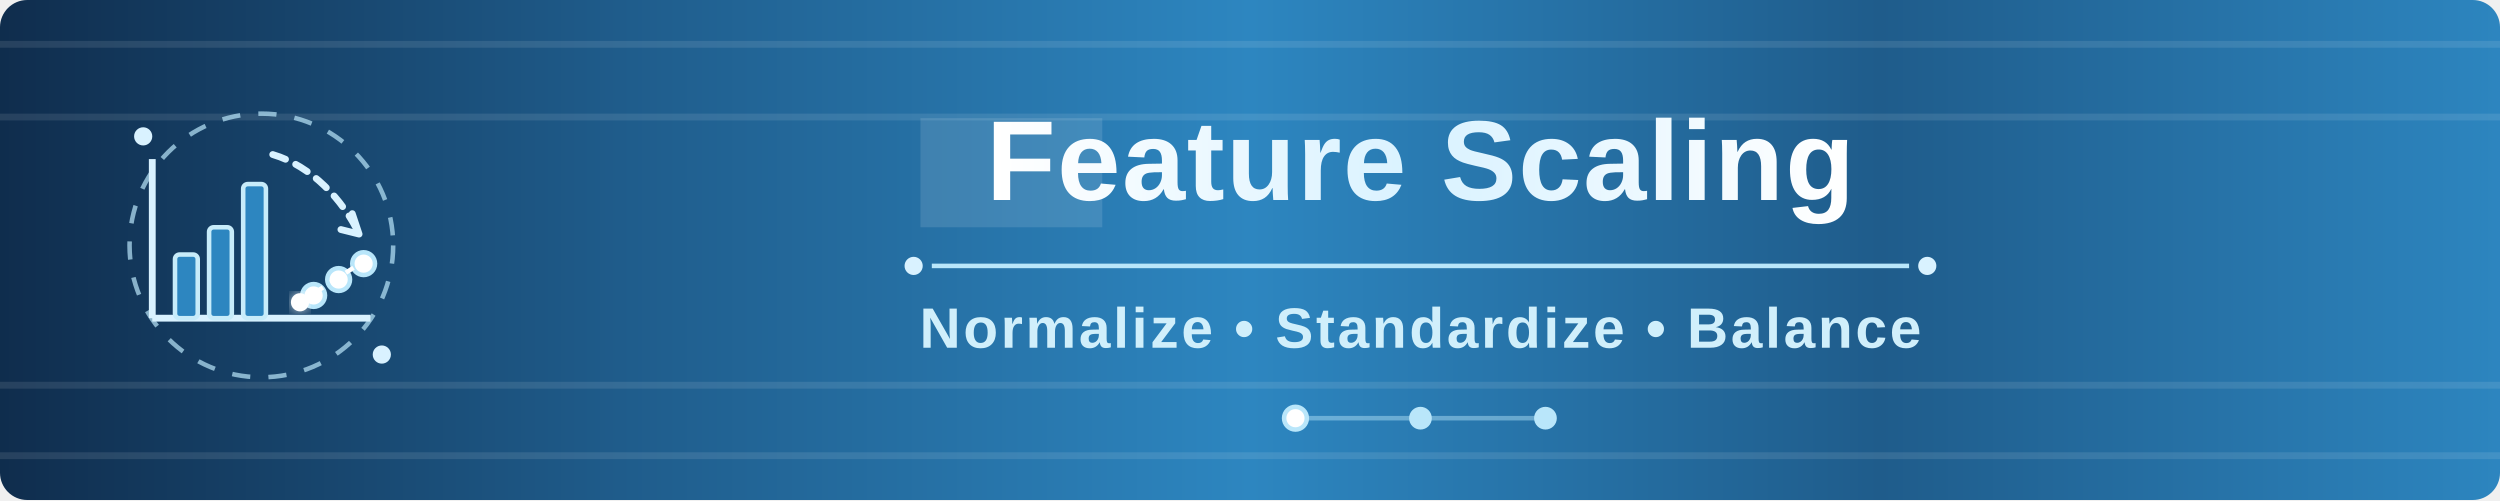
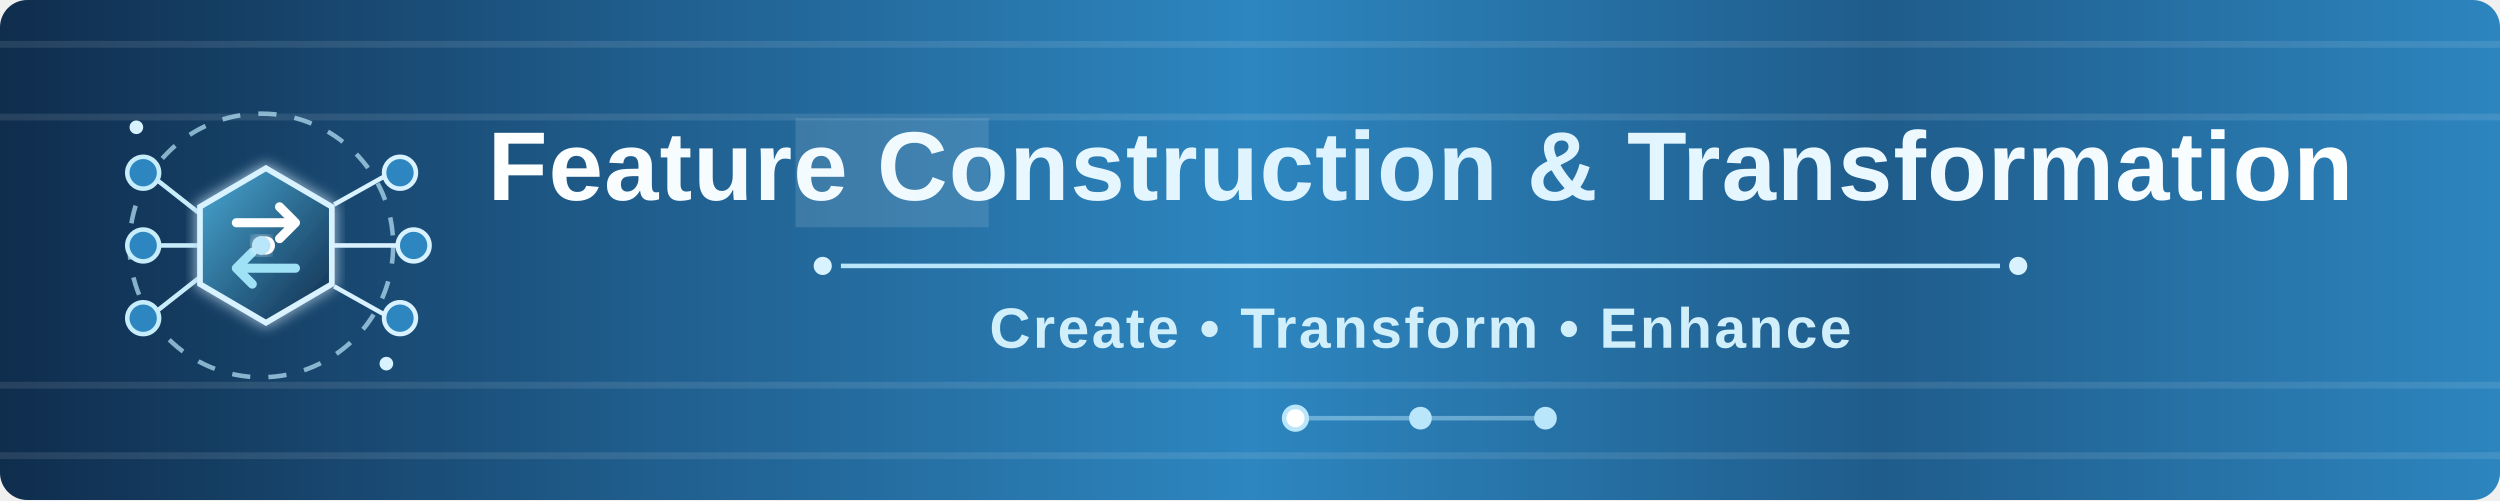
<svg xmlns="http://www.w3.org/2000/svg" width="1100" height="220" viewBox="0 0 1100 220">
  <defs>
    <linearGradient id="bg" x1="0%" y1="0%" x2="100%" y2="0%">
      <stop offset="0%" stop-color="#0F2C4C" />
      <stop offset="25%" stop-color="#1F5C8B" />
      <stop offset="50%" stop-color="#2D86C0" />
      <stop offset="75%" stop-color="#1F5C8B" />
      <stop offset="100%" stop-color="#2D86C0" />
    </linearGradient>
    <linearGradient id="title" x1="0%" x2="100%">
      <stop offset="0%" stop-color="#FFFFFF" />
      <stop offset="50%" stop-color="#D9F2FF" />
      <stop offset="100%" stop-color="#FFFFFF" />
+     </linearGradient>
+     <linearGradient id="core" x1="0%" y1="0%" x2="100%" y2="100%">
+       <stop offset="0%" stop-color="#49A9D5" />
+       <stop offset="100%" stop-color="#0F2C4C" />
    </linearGradient>
    <filter id="glow">
      <feGaussianBlur stdDeviation="3" result="blur" />
      <feMerge>
        <feMergeNode in="blur" />
        <feMergeNode in="SourceGraphic" />
      </feMerge>
    </filter>
  </defs>
  <rect width="1100" height="220" rx="12" fill="url(#bg)" />
  <g opacity=".10" fill="#FFFFFF">
    <rect x="0" y="18" width="1100" height="3" />
    <rect x="0" y="50" width="1100" height="3" />
    <rect x="0" y="168" width="1100" height="3" />
    <rect x="0" y="199" width="1100" height="3" />
  </g>
  <g transform="translate(115 108)">
    <circle r="58" fill="none" stroke="#B9E6FA" stroke-width="2" stroke-dasharray="8 8" opacity=".7">
      <animateTransform attributeName="transform" type="rotate" from="0" to="360" dur="12s" repeatCount="indefinite" />
    </circle>
-     <line x1="-48" y1="32" x2="48" y2="32" stroke="#D9F2FF" stroke-width="3" />
-     <line x1="-48" y1="32" x2="-48" y2="-38" stroke="#D9F2FF" stroke-width="3" />
-     <g fill="#2D86C0" stroke="#C7ECFA" stroke-width="2">
-       <rect x="-38" y="4" width="10" height="28" rx="2" />
-       <rect x="-23" y="-8" width="10" height="40" rx="2" />
-       <rect x="-8" y="-27" width="10" height="59" rx="2" />
+     <g stroke="#C7ECFA" stroke-width="2">
+       <line x1="-50" y1="-32" x2="-22" y2="-10" />
+       <line x1="-50" y1="0" x2="-22" y2="0" />
+       <line x1="-50" y1="32" x2="-22" y2="10" />
+       <circle cx="-52" cy="-32" r="7" fill="#2D86C0" />
+       <circle cx="-52" cy="0" r="7" fill="#2D86C0" />
+       <circle cx="-52" cy="32" r="7" fill="#2D86C0" />
    </g>
-     <path d="M5,-40              C22,-35 36,-20 43,-5" fill="none" stroke="#D9F2FF" stroke-width="3" stroke-linecap="round" stroke-dasharray="6 5" />
-     <path d="M35,-7 L43,-5 L40,-14" fill="none" stroke="#D9F2FF" stroke-width="3" stroke-linecap="round" stroke-linejoin="round" />
-     <g fill="#FFFFFF" stroke="#B9E6FA" stroke-width="2">
-       <circle cx="23" cy="22" r="5" />
-       <circle cx="34" cy="15" r="5" />
-       <circle cx="45" cy="8" r="5" />
+     <g transform="translate(2 0)" filter="url(#glow)">
+       <path d="M0,-34                L29,-17                L29,17                L0,34                L-29,17                L-29,-17 Z" fill="url(#core)" stroke="#D9F2FF" stroke-width="2.5" />
+       <path d="M-13,-10                H13                M13,-10                L6,-17                M13,-10                L6,-3" fill="none" stroke="#FFFFFF" stroke-width="4" stroke-linecap="round" stroke-linejoin="round" />
+       <path d="M13,10                H-13                M-13,10                L-6,3                M-13,10                L-6,17" fill="none" stroke="#9FE2F5" stroke-width="4" stroke-linecap="round" stroke-linejoin="round" />
+       <circle r="4" fill="#FFFFFF">
+         <animate attributeName="r" values="3;7;3" dur="1.6s" repeatCount="indefinite" />
+       </circle>
    </g>
-     <line x1="17" y1="25" x2="48" y2="5" stroke="#FFFFFF" stroke-width="2" stroke-dasharray="4 4">
-       <animate attributeName="opacity" values=".3;1;.3" dur="1.8s" repeatCount="indefinite" />
-     </line>
-     <circle cx="17" cy="25" r="4" fill="#FFFFFF" filter="url(#glow)">
-       <animateMotion path="M0,0 L31,-20" dur="1.5s" repeatCount="indefinite" />
+     <g stroke="#D9F2FF" stroke-width="2">
+       <line x1="32" y1="-18" x2="57" y2="-32" />
+       <line x1="32" y1="0" x2="62" y2="0" />
+       <line x1="32" y1="18" x2="57" y2="32" />
+       <circle cx="61" cy="-32" r="7" fill="#2D86C0" />
+       <circle cx="67" cy="0" r="7" fill="#2D86C0" />
+       <circle cx="61" cy="32" r="7" fill="#2D86C0" />
+     </g>
+     <circle r="4" fill="#FFFFFF" filter="url(#glow)">
+       <animateMotion path="M-52,-32 L-22,-10 L32,-18 L61,-32" dur="2.2s" repeatCount="indefinite" />
    </circle>
-     <circle cx="-52" cy="-48" r="4" fill="#D9F2FF">
-       <animate attributeName="opacity" values=".2;1;.2" dur="1.7s" repeatCount="indefinite" />
+     <circle r="4" fill="#B9E6FA">
+       <animateMotion path="M-52,32 L-22,10 L32,18 L61,32" dur="2.2s" begin=".7s" repeatCount="indefinite" />
    </circle>
-     <circle cx="53" cy="48" r="4" fill="#D9F2FF">
-       <animate attributeName="opacity" values="1;.2;1" dur="2s" repeatCount="indefinite" />
-     </circle>
+     <g fill="#D9F2FF">
+       <circle cx="-55" cy="-52" r="3">
+         <animate attributeName="opacity" values=".2;1;.2" dur="1.7s" repeatCount="indefinite" />
+       </circle>
+       <circle cx="55" cy="52" r="3">
+         <animate attributeName="opacity" values="1;.2;1" dur="2s" repeatCount="indefinite" />
+       </circle>
+     </g>
  </g>
-   <text x="625" y="88" text-anchor="middle" font-family="Arial, Helvetica, sans-serif" font-size="50" font-weight="700" letter-spacing=".7" fill="url(#title)">
+   <text x="625" y="88" text-anchor="middle" font-family="Arial, Helvetica, sans-serif" font-size="43" font-weight="700" letter-spacing=".5" fill="url(#title)">

-     Feature Scaling
+     Feature Construction &amp; Transformation

  </text>
-   <rect x="405" y="52" width="80" height="48" fill="#FFFFFF" opacity=".12">
-     <animate attributeName="x" values="405;845;405" dur="3.5s" repeatCount="indefinite" />
+   <rect x="350" y="52" width="85" height="48" fill="#FFFFFF" opacity=".12">
+     <animate attributeName="x" values="350;875;350" dur="3.5s" repeatCount="indefinite" />
  </rect>
-   <line x1="410" y1="117" x2="840" y2="117" stroke="#B9E6FA" stroke-width="2" />
-   <circle cx="402" cy="117" r="4" fill="#D9F2FF">
+   <line x1="370" y1="117" x2="880" y2="117" stroke="#B9E6FA" stroke-width="2" />
+   <circle cx="362" cy="117" r="4" fill="#D9F2FF">
    <animate attributeName="r" values="3;6;3" dur="1.5s" repeatCount="indefinite" />
  </circle>
-   <circle cx="848" cy="117" r="4" fill="#D9F2FF">
+   <circle cx="888" cy="117" r="4" fill="#D9F2FF">
    <animate attributeName="r" values="3;6;3" dur="1.5s" repeatCount="indefinite" />
  </circle>
-   <text x="625" y="153" text-anchor="middle" font-family="Arial, Helvetica, sans-serif" font-size="25" font-weight="600" letter-spacing="1.2" fill="#D0EFFB">
+   <text x="625" y="153" text-anchor="middle" font-family="Arial, Helvetica, sans-serif" font-size="25" font-weight="600" letter-spacing="1.1" fill="#D0EFFB">

-     Normalize • Standardize • Balance
+     Create • Transform • Enhance

  </text>
  <g transform="translate(625 184)" stroke="#B9E6FA" stroke-width="2">
    <line x1="-55" y1="0" x2="55" y2="0" opacity=".45" />
    <circle cx="-55" cy="0" r="4" fill="#B9E6FA" />
    <circle cx="0" cy="0" r="4" fill="#B9E6FA" />
    <circle cx="55" cy="0" r="4" fill="#B9E6FA" />
    <circle cx="-55" cy="0" r="5" fill="#FFFFFF">
      <animate attributeName="cx" values="-55;0;55;-55" dur="2.5s" repeatCount="indefinite" />
    </circle>
  </g>
</svg>
